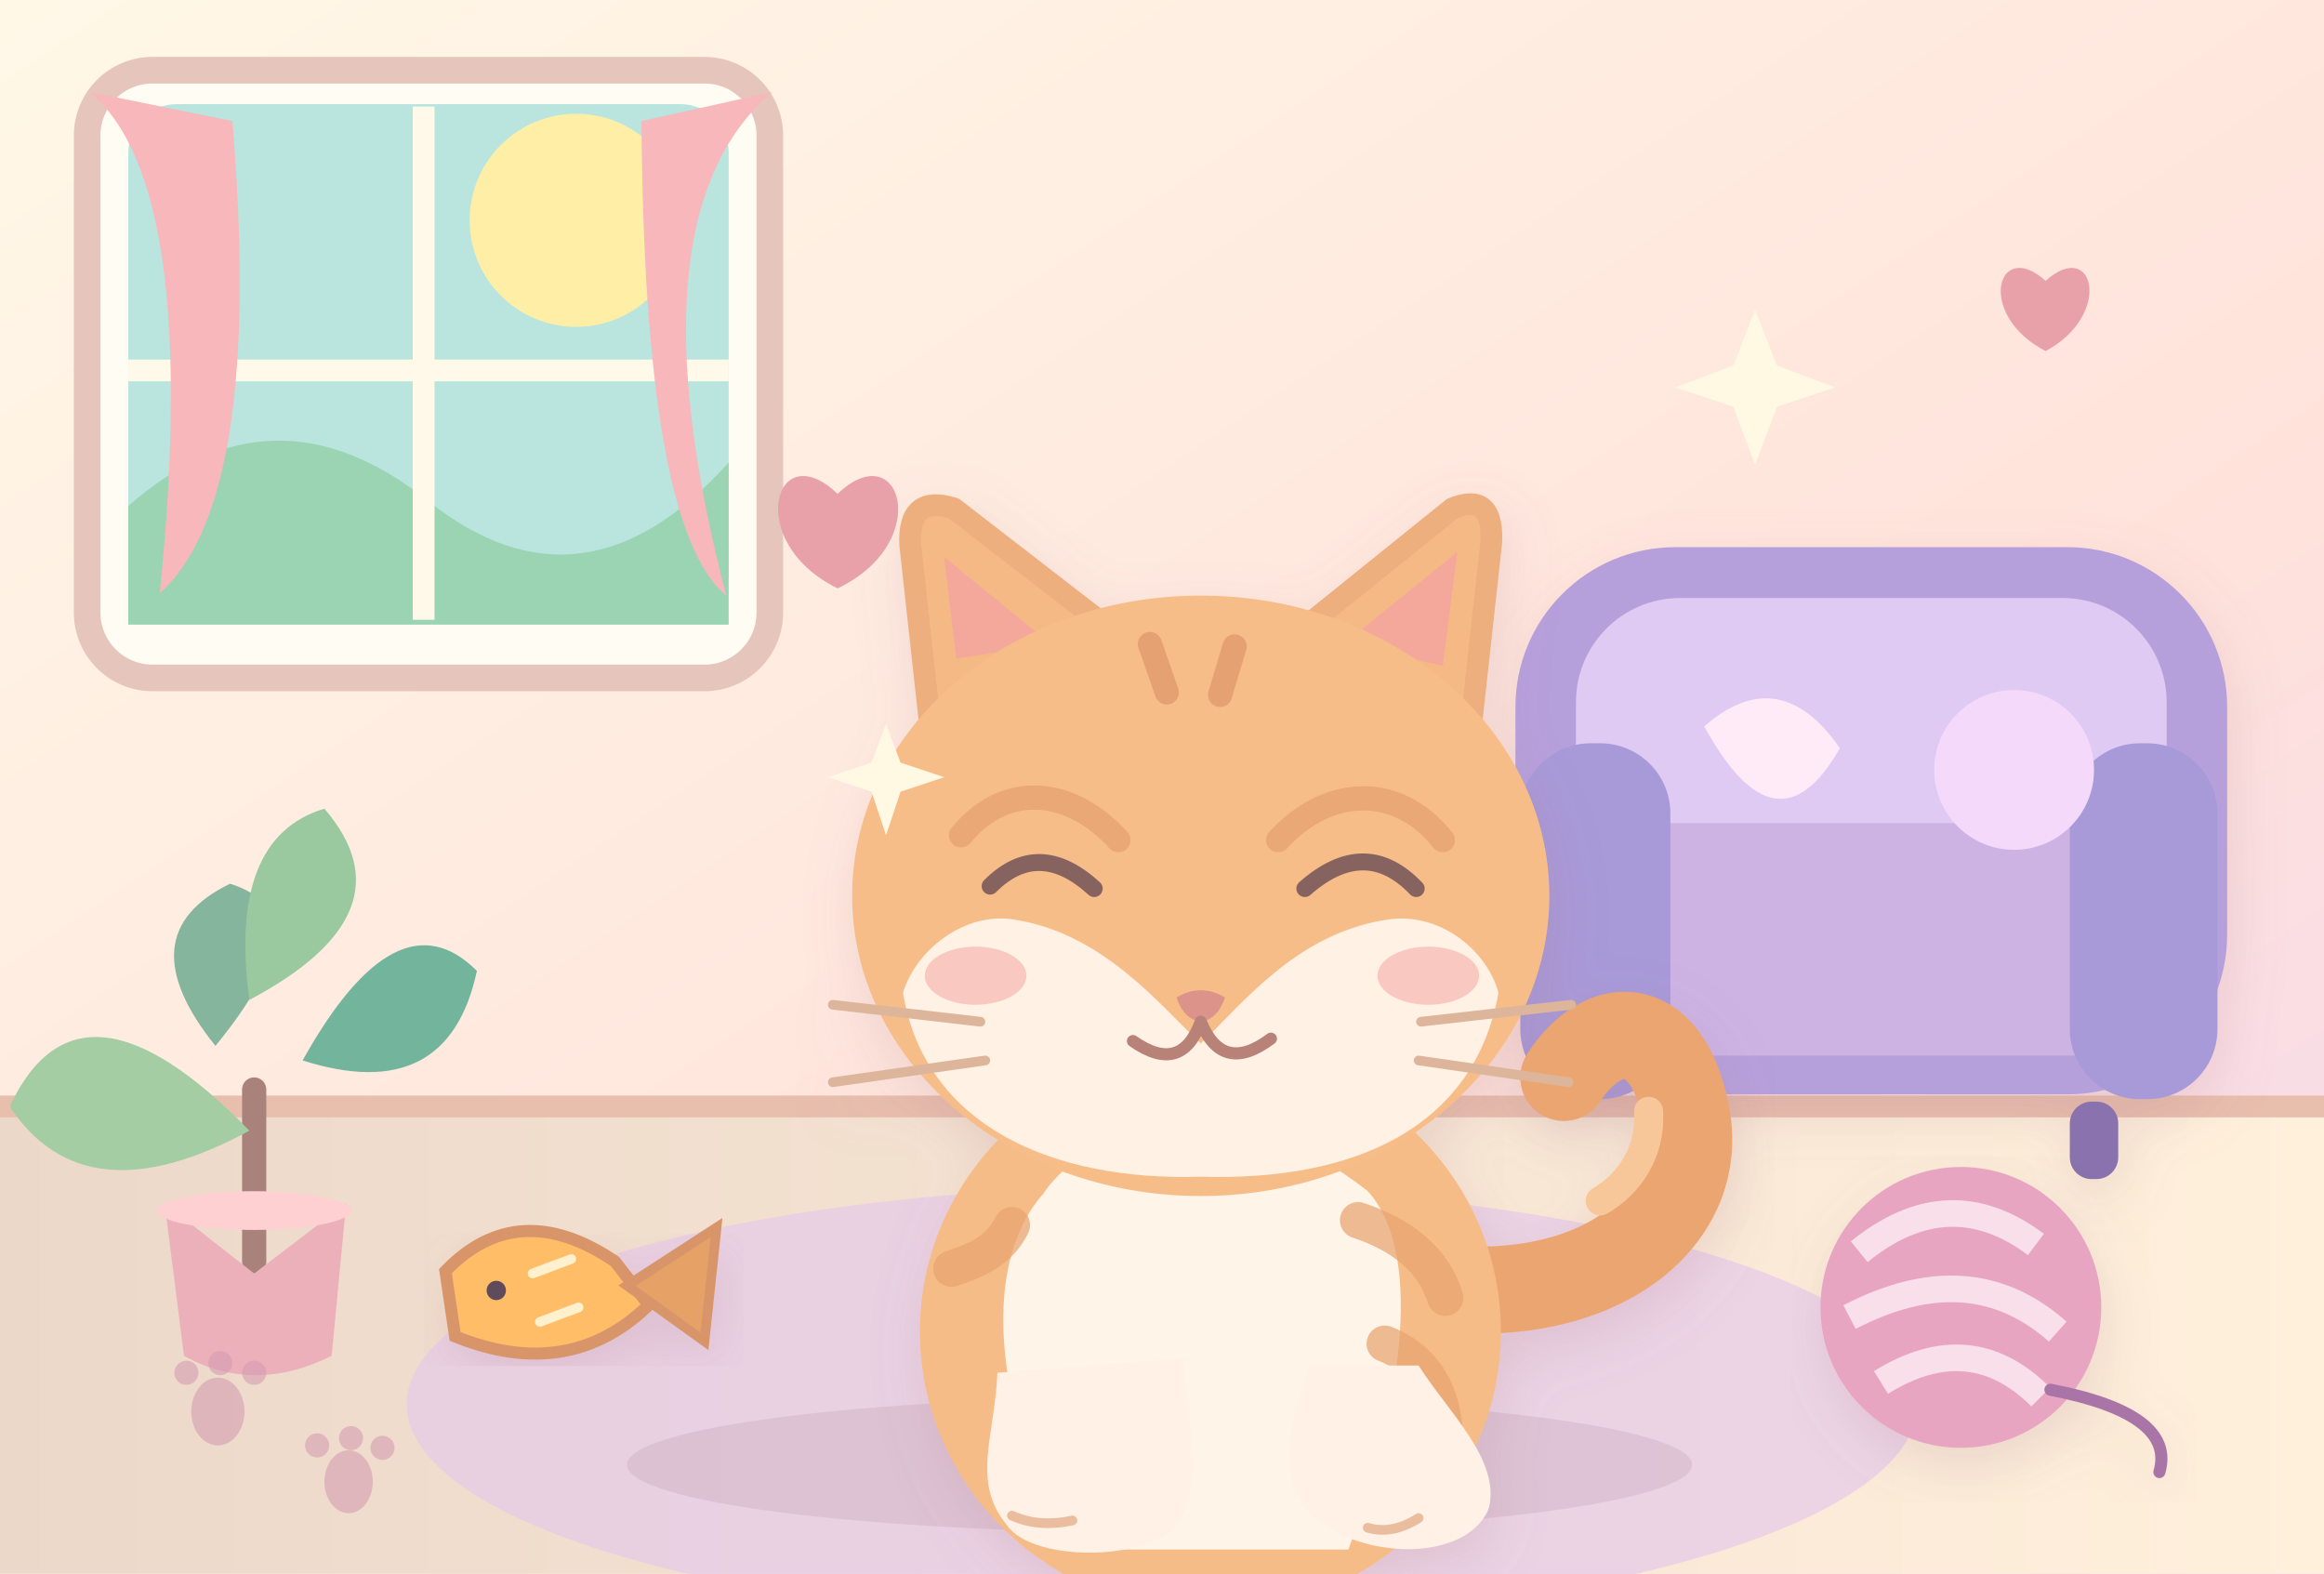
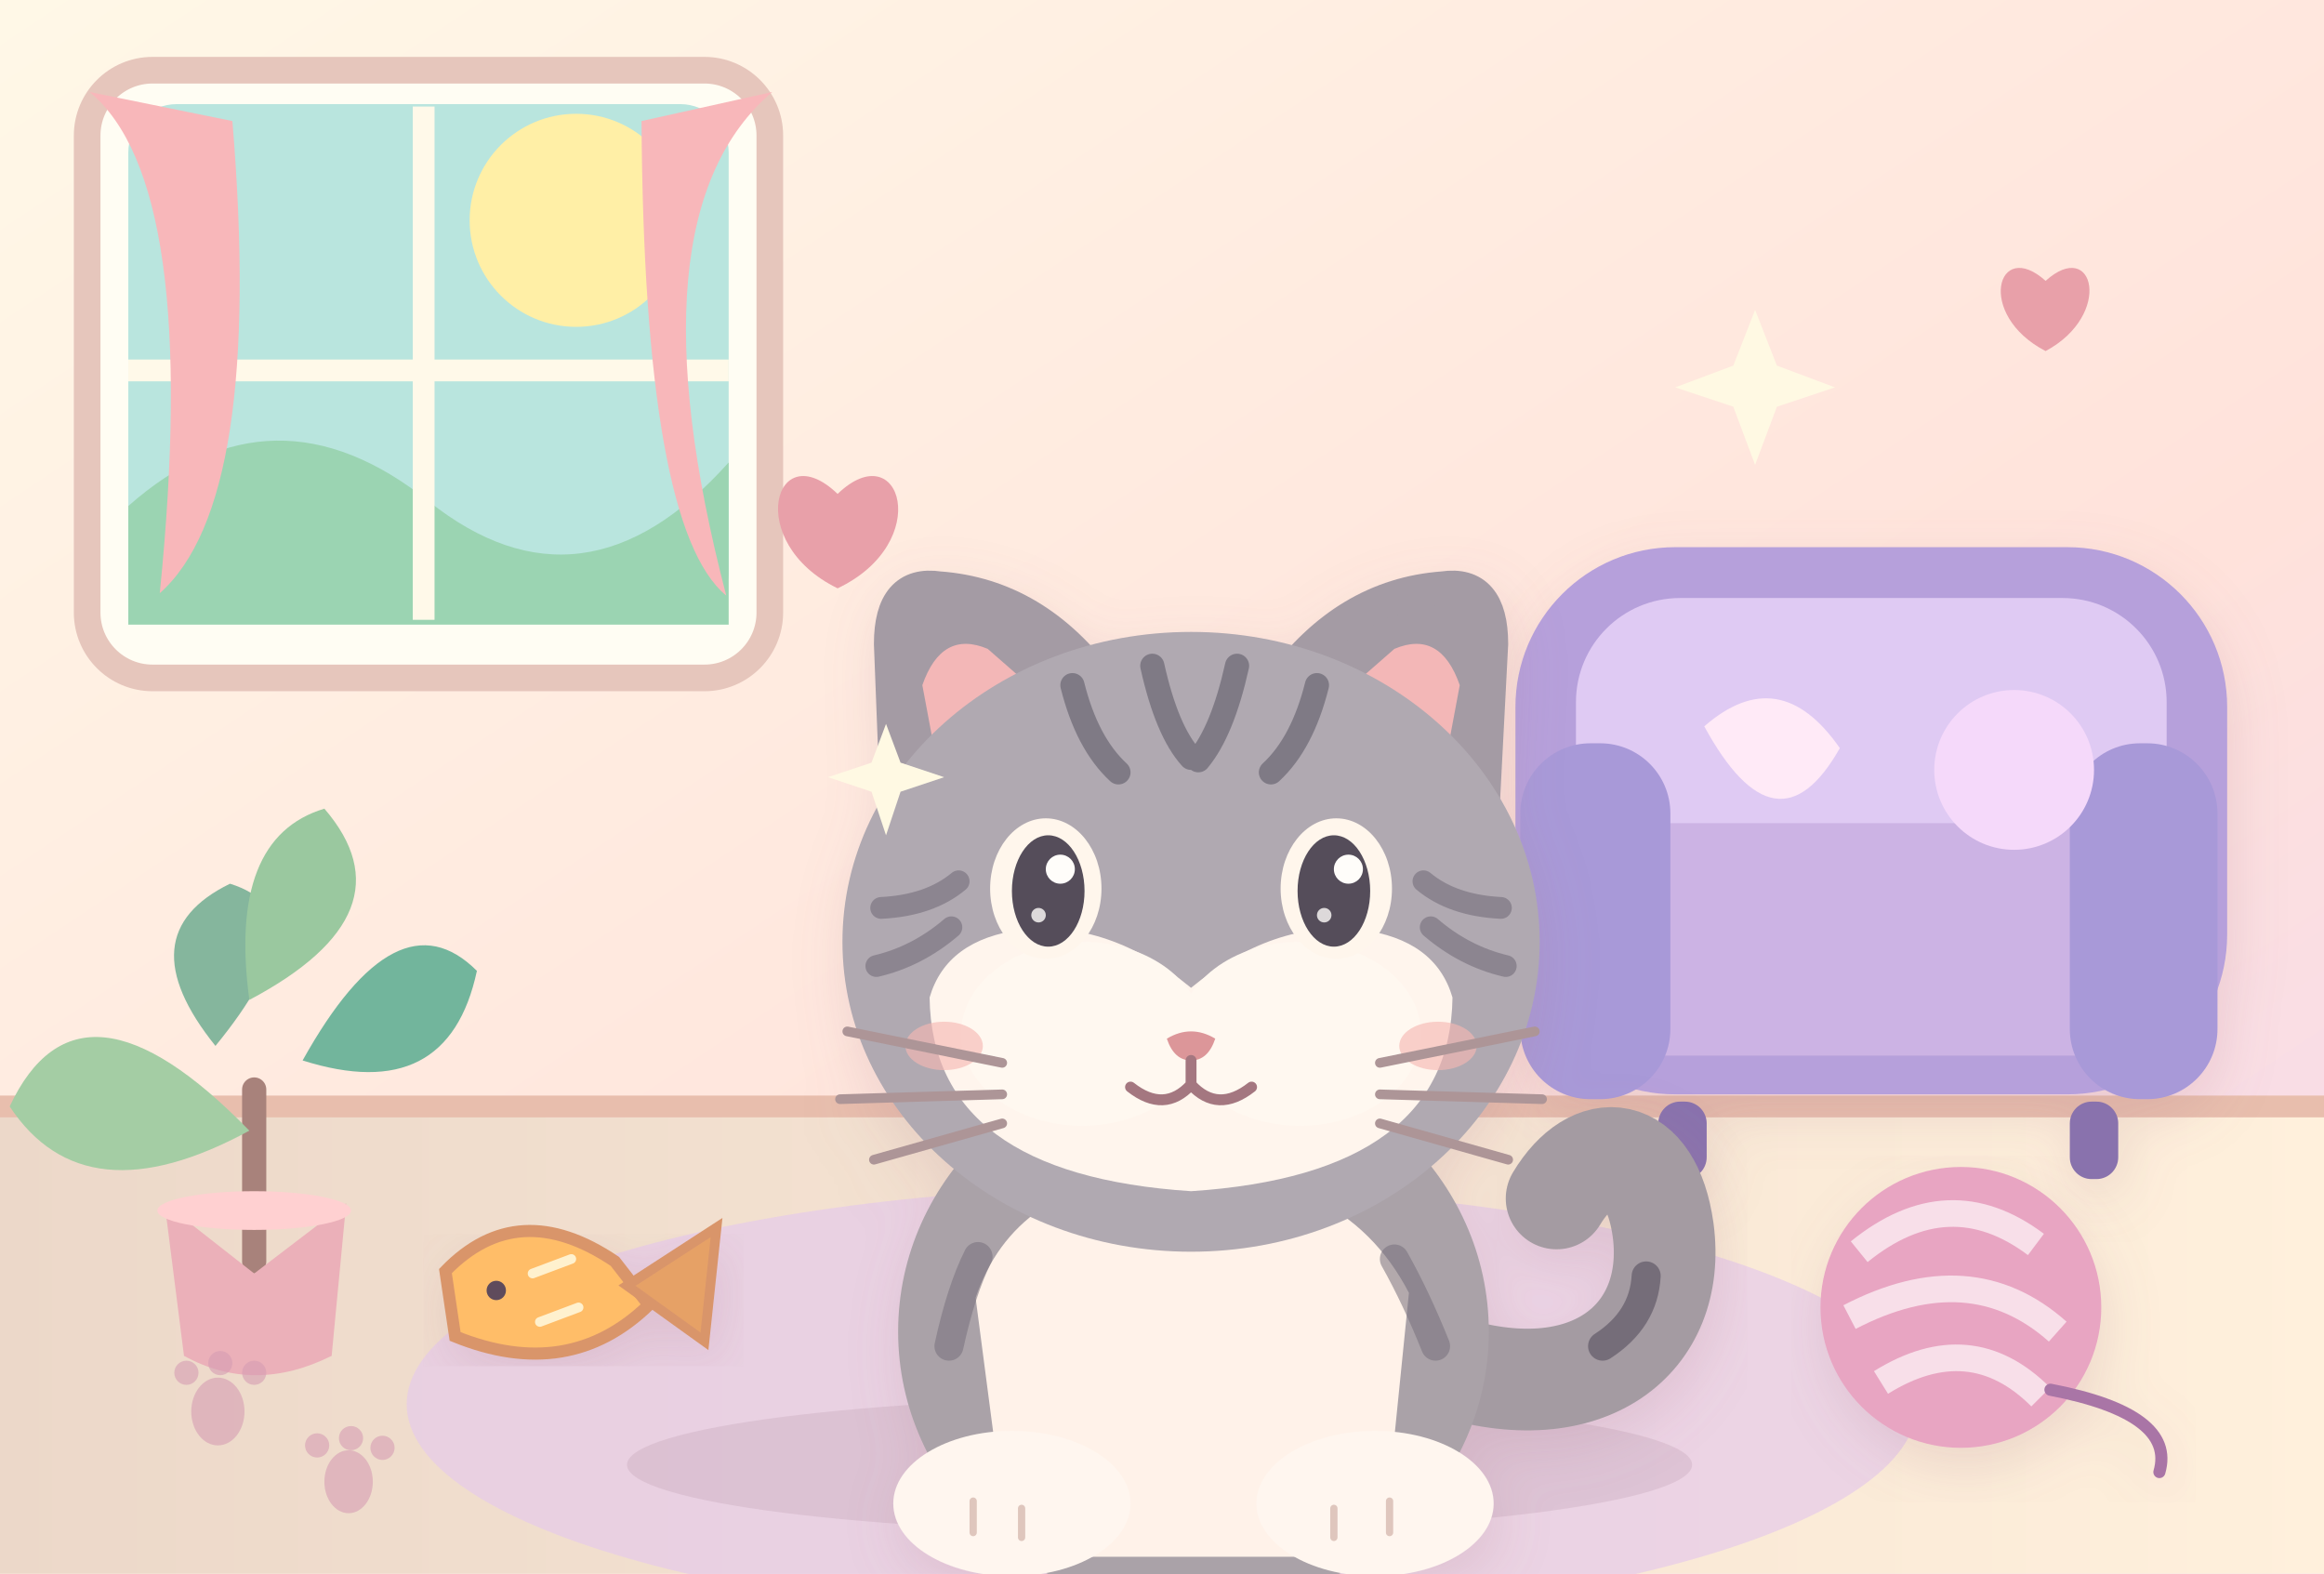
<svg xmlns="http://www.w3.org/2000/svg" viewBox="0 0 960 650" role="img" aria-labelledby="t d">
  <defs>
    <linearGradient id="wall" x2="1" y2="1">
      <stop stop-color="#fff8e7" />
      <stop offset=".65" stop-color="#ffe2db" />
      <stop offset="1" stop-color="#f4d9ee" />
    </linearGradient>
    <linearGradient id="floor">
      <stop stop-color="#ecd8c9" />
      <stop offset="1" stop-color="#fff0dc" />
    </linearGradient>
    <linearGradient id="fur" x2="0" y2="1">
      <stop stop-color="#ffcf87" />
      <stop offset="1" stop-color="#ed9c65" />
    </linearGradient>
    <filter id="shade">
      <feDropShadow dy="8" stdDeviation="11" flood-color="#aa7d8e" flood-opacity=".20" />
    </filter>
  </defs>
  <rect width="960" height="650" fill="url(#wall)" />
  <path d="M0 455H960V650H0Z" fill="url(#floor)" />
  <path d="M0 457H960" stroke="#e8bead" stroke-width="9" />
  <g>
    <rect x="36" y="29" width="282" height="251" rx="27" fill="#fffdf3" stroke="#e6c6bc" stroke-width="11" />
    <rect x="53" y="43" width="248" height="213" rx="20" fill="#b9e5de" />
    <circle cx="238" cy="91" r="44" fill="#ffefa6" />
    <path d="M53 209Q113 156 177 207T301 191V258H53Z" fill="#9bd4b2" />
    <path d="M175 44V256M53 153H301" stroke="#fff9e9" stroke-width="9" />
    <path d="M37 38Q83 76 66 245Q109 207 96 50Z" fill="#f8b7ba" />
    <path d="M319 38Q259 89 300 246Q266 218 265 50Z" fill="#f8b7ba" />
  </g>
  <g filter="url(#shade)">
    <rect x="626" y="226" width="294" height="226" rx="66" fill="#b6a0db" />
    <rect x="651" y="247" width="244" height="157" rx="43" fill="#dfcaf3" />
    <rect x="643" y="340" width="269" height="96" rx="30" fill="#ccb3e4" />
    <rect x="628" y="307" width="62" height="147" rx="29" fill="#a899d8" />
    <rect x="855" y="307" width="61" height="147" rx="29" fill="#a899d8" />
    <rect x="685" y="455" width="20" height="32" rx="9" fill="#8972ad" />
    <rect x="855" y="455" width="20" height="32" rx="9" fill="#8972ad" />
    <circle cx="832" cy="318" r="33" fill="#f5d9fa" />
    <path d="M704 300Q735 273 760 309Q734 355 704 300Z" fill="#ffeaf7" />
  </g>
  <ellipse cx="480" cy="580" rx="312" ry="90" fill="#e6cae9" opacity=".7" />
  <ellipse cx="479" cy="605" rx="220" ry="28" fill="#9d778a" opacity=".17" />
  <g transform="translate(105 413)">
    <path d="M0 108V37" stroke="#a8827b" stroke-width="10" stroke-linecap="round" />
    <path d="M-16 19Q-53-27-10-48Q29-36-16 19Z" fill="#85b69d" />
    <path d="M20 25Q59-45 92-12Q80 44 20 25Z" fill="#72b59c" />
    <path d="M-2 0Q-11-67 29-79Q66-36-2 0Z" fill="#9ac89f" />
    <path d="M-2 54Q-72-18-101 44Q-70 91-2 54Z" fill="#a4cda4" />
    <path d="M0 113L-37 84L-29 147Q0 163 32 147L38 84Z" fill="#ebb0b9" />
    <ellipse cx="0" cy="87" rx="40" ry="8" fill="#ffd0d1" />
  </g>
-   <g transform="translate(496 385)" filter="url(#shade)">
-     <path d="M98 147C165 154 207 119 201 78C194 35 167 34 150 60" fill="none" stroke="#eba56f" stroke-width="36" stroke-linecap="round" />
-     <path d="M185 74C186 91 177 104 165 111" fill="none" stroke="#f7c799" stroke-width="12" stroke-linecap="round" />
-     <ellipse cx="4" cy="165" rx="120" ry="116" fill="#f6bc87" />
-     <path d="M-65 108C-45 78 15 64 69 107C91 131 85 190 61 255H-51C-79 216-96 143-65 108Z" fill="#fff4e8" />
-     <path d="M65 119C83 125 96 135 101 151M76 170C94 177 100 192 101 208M-103 139C-91 135-83 131-78 121" fill="none" stroke="#e8a36f" stroke-width="15" stroke-linecap="round" opacity=".72" />
-     <path d="M-108-51L-120-160Q-121-181-102-175L-27-117M108-52L120-161Q121-182 104-175L32-117" fill="#f4b985" stroke="#edaf7e" stroke-width="9" stroke-linejoin="round" />
-     <path d="M-101-113L-106-155L-62-119M59-119L106-157L100-110" fill="#f4a89b" />
-     <ellipse cx="0" cy="-15" rx="144" ry="124" fill="#f7bd88" />
-     <path d="M-99-40C-80-63-53-59-34-38M32-38C52-60 81-62 100-38" fill="none" stroke="#e5a16e" stroke-width="10" stroke-linecap="round" opacity=".78" />
-     <path d="M-14-99L-21-119M8-98L14-118" fill="none" stroke="#e6a173" stroke-width="10" stroke-linecap="round" />
-     <path d="M-123 25C-117 6-96-9-76-5C-40 1-17 30 0 46C17 30 39 1 76-5C98-9 118 7 123 25C113 81 63 103 0 101C-61 103-114 80-123 25Z" fill="#fff1e4" />
-     <path d="M-87-19Q-67-39-44-18M43-18Q68-40 89-18" fill="none" stroke="#87645f" stroke-width="7" stroke-linecap="round" />
-     <ellipse cx="-93" cy="18" rx="21" ry="12" fill="#f5ada8" opacity=".60" />
-     <ellipse cx="94" cy="18" rx="21" ry="12" fill="#f5ada8" opacity=".60" />
-     <path d="M-10 27Q0 21 10 27Q7 36 0 37Q-7 36-10 27Z" fill="#db938a" />
-     <path d="M0 37Q-8 59-28 45M0 37Q9 59 29 44" fill="none" stroke="#b88278" stroke-width="5" stroke-linecap="round" />
-     <path d="M-91 37L-152 30M-89 53L-152 62M91 37L153 30M90 53L152 62" stroke="#ddb59b" stroke-width="4" stroke-linecap="round" />
-     <path d="M-84 182C-85 208-95 227-80 245C-69 261-17 260-8 242C1 226-6 199-7 176" fill="#fff1e5" />
-     <path d="M45 179C34 209 32 233 51 245C74 260 111 258 119 238C124 218 102 198 90 179" fill="#fff1e5" />
-     <path d="M-78 241Q-67 246-53 243M69 246Q79 249 90 242" fill="none" stroke="#e9bd9d" stroke-width="4" stroke-linecap="round" />
+   <g transform="translate(492 391)" filter="url(#shade)">
+     <path d="M105 173C164 192 201 162 195 117C190 81 166 79 151 104" fill="none" stroke="#a49ba2" stroke-width="42" stroke-linecap="round" />
+     <path d="M188 136Q187 154 170 165" fill="none" stroke="#756d79" stroke-width="12" stroke-linecap="round" />
+     <ellipse cx="1" cy="159" rx="122" ry="115" fill="#aaa2a8" />
+     <path d="M-89 145Q-73 98-14 93Q62 89 90 143L79 252H-75Z" fill="#fff2e9" />
+     <path d="M-100 165Q-95 142-88 128M101 165Q93 145 84 129" fill="none" stroke="#77717c" stroke-width="12" stroke-linecap="round" opacity=".56" />
+     <path d="M-121-48L-124-125Q-124-151-104-148Q-64-145-37-108M120-48L124-125Q124-151 104-148Q64-145 37-108" fill="#a49ba4" stroke="#a49ba4" stroke-width="14" stroke-linecap="round" stroke-linejoin="round" />
+     <path d="M-111-108Q-103-131-84-123L-60-102L-105-76ZM111-108Q103-131 84-123L60-102L105-76Z" fill="#f3b7b7" />
+     <ellipse cx="0" cy="-2" rx="144" ry="128" fill="#b0a9b1" />
+     <path d="M-49-108Q-43-84-30-72M-16-116Q-10-89 0-78M19-116Q13-89 3-77M52-108Q46-84 33-72" fill="none" stroke="#77737e" stroke-width="10" stroke-linecap="round" opacity=".86" />
+     <path d="M-128-16Q-108-17-96-27M-130 8Q-113 4-99-8M128-16Q108-17 96-27M130 8Q113 4 99-8" fill="none" stroke="#7e7783" stroke-width="9" stroke-linecap="round" opacity=".72" />
+     <path d="M-108 21Q-101-3-70-7Q-34-11 0 17Q34-11 70-7Q101-3 108 21Q107 94 0 101Q-107 94-108 21Z" fill="#fff5ed" />
+     <ellipse cx="-45" cy="36" rx="50" ry="38" fill="#fff8f0" />
+     <ellipse cx="45" cy="36" rx="50" ry="38" fill="#fff8f0" />
+     <ellipse cx="-60" cy="-24" rx="23" ry="29" fill="#fff6ec" />
+     <ellipse cx="60" cy="-24" rx="23" ry="29" fill="#fff6ec" />
+     <ellipse cx="-59" cy="-23" rx="15" ry="23" fill="#544d5a" />
+     <ellipse cx="59" cy="-23" rx="15" ry="23" fill="#544d5a" />
+     <circle cx="-54" cy="-32" r="6" fill="#fffdfa" />
+     <circle cx="65" cy="-32" r="6" fill="#fffdfa" />
+     <circle cx="-63" cy="-13" r="3" fill="#fffdfa" opacity=".8" />
+     <circle cx="55" cy="-13" r="3" fill="#fffdfa" opacity=".8" />
+     <ellipse cx="-102" cy="41" rx="16" ry="10" fill="#f5b8b3" opacity=".63" />
+     <ellipse cx="102" cy="41" rx="16" ry="10" fill="#f5b8b3" opacity=".63" />
+     <path d="M-10 38Q0 32 10 38Q7 47 0 47Q-7 47-10 38Z" fill="#dc9699" />
+     <path d="M0 47V57M0 57Q-11 69-25 58M0 57Q11 69 25 58" fill="none" stroke="#a47780" stroke-width="4.5" stroke-linecap="round" />
+     <path d="M-78 48L-142 35M-78 61L-145 63M-78 73L-131 88M78 48L142 35M78 61L145 63M78 73L131 88" fill="none" stroke="#ad9597" stroke-width="4" stroke-linecap="round" />
+     <ellipse cx="-74" cy="230" rx="49" ry="30" fill="#fff6ef" />
+     <ellipse cx="76" cy="230" rx="49" ry="30" fill="#fff6ef" />
+     <path d="M-90 229V242M-70 232V244M59 232V244M82 229V242" fill="none" stroke="#dfc6bd" stroke-width="3" stroke-linecap="round" />
  </g>
  <g transform="translate(224 533)" filter="url(#shade)">
    <path d="M-40-8Q-10-39 30-12L44 6Q11 38-36 19Z" fill="#ffbd68" stroke="#d9956b" stroke-width="5" />
    <path d="M35-2L72-26L67 21Z" fill="#e6a166" stroke="#d9956b" stroke-width="4" />
    <circle cx="-19" cy="0" r="4" fill="#5e4c5b" />
    <path d="M-4-7L12-13M-1 13L15 7" stroke="#fff1ce" stroke-width="4" stroke-linecap="round" />
  </g>
  <g transform="translate(810 540)" filter="url(#shade)">
    <circle r="58" fill="#e8a5c2" />
    <path d="M-42-23Q-5-53 31-26M-46 4Q4-22 40 10M-33 31Q4 8 33 37" fill="none" stroke="#f8dfe9" stroke-width="11" />
    <path d="M37 34Q89 44 82 68" stroke="#a974a6" stroke-width="5" fill="none" stroke-linecap="round" />
  </g>
  <g fill="#e8a0a9">
    <path d="M346 204c-26-25-39 20 0 39 40-19 26-64 0-39" />
    <path d="M845 116c-20-18-29 14 0 29 28-15 20-47 0-29" />
  </g>
  <g fill="#fff9e3">
    <path d="M725 128l9 23 24 9-24 8-9 24-9-24-24-8 24-9Z" />
    <path d="M366 299l6 16 18 6-18 6-6 18-6-18-18-6 18-6Z" />
  </g>
  <g fill="#d59db3" opacity=".6">
    <ellipse cx="90" cy="583" rx="11" ry="14" />
    <circle cx="77" cy="567" r="5" />
    <circle cx="91" cy="563" r="5" />
    <circle cx="105" cy="567" r="5" />
    <ellipse cx="144" cy="612" rx="10" ry="13" />
    <circle cx="131" cy="597" r="5" />
    <circle cx="145" cy="594" r="5" />
    <circle cx="158" cy="598" r="5" />
  </g>
</svg>
